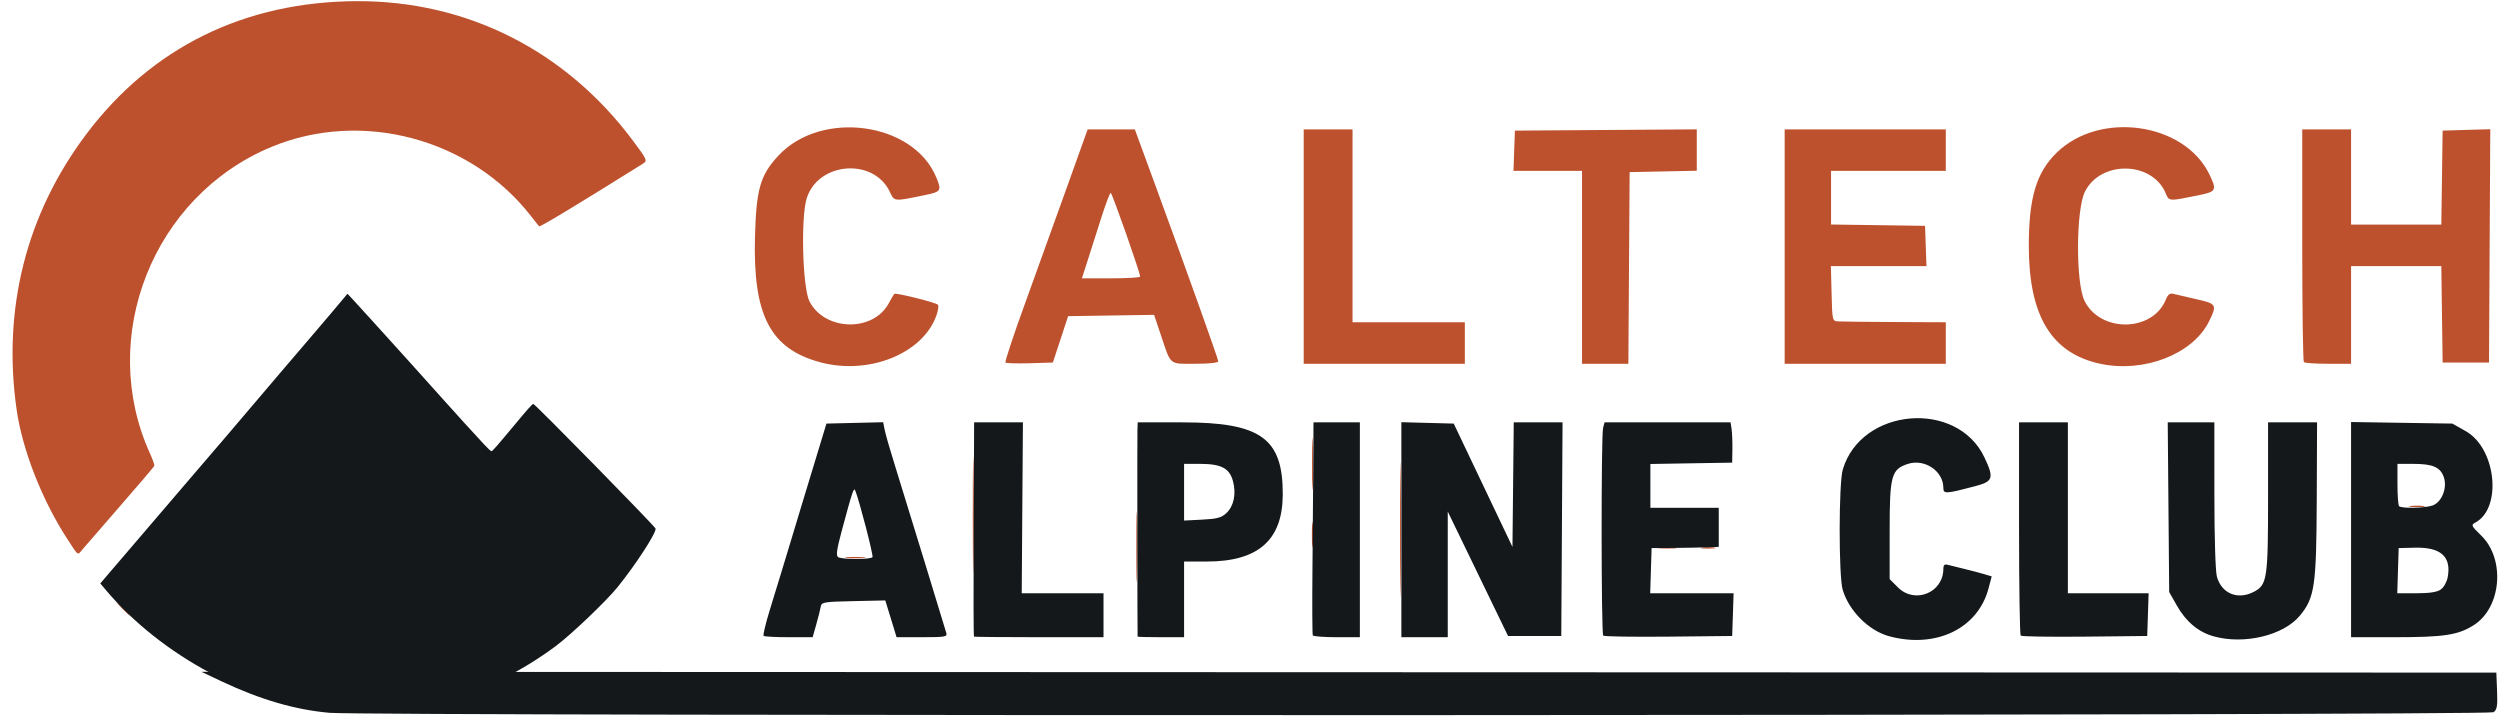
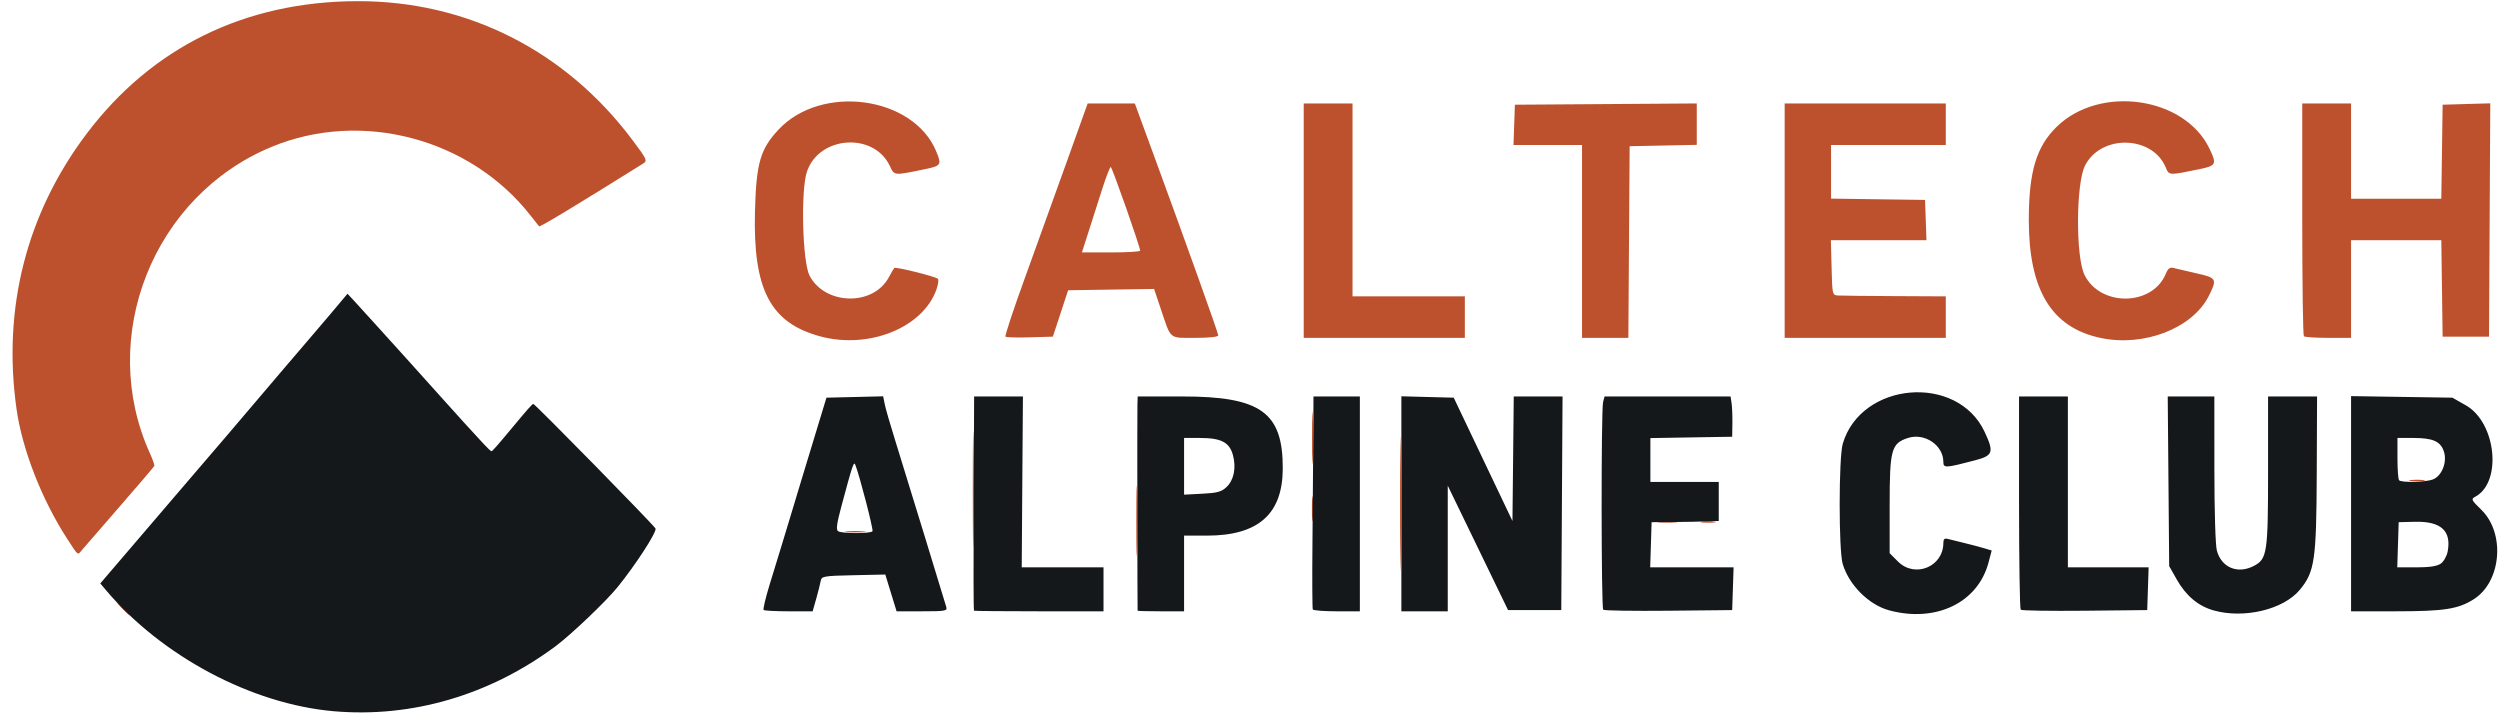
<svg xmlns="http://www.w3.org/2000/svg" viewBox="0 0 1024 293" role="img" aria-label="Caltech Alpine Club">
-   <path fill="#be512d" d="M573.46 217C573.46 192.52 573.59 182.51 573.75 194.75C573.91 206.99 573.91 227.01 573.75 239.25C573.59 251.49 573.46 241.48 573.46 217ZM398.45 211C398.45 189.82 398.59 181.16 398.75 191.75C398.91 202.34 398.91 219.66 398.75 230.25C398.59 240.84 398.45 232.18 398.45 211ZM465.43 224C465.43 211.07 465.57 205.79 465.75 212.25C465.92 218.71 465.92 229.29 465.75 235.75C465.57 242.21 465.43 236.93 465.43 224ZM346.73 228.28C348.5 228.06 351.65 228.05 353.73 228.27C355.8 228.49 354.35 228.67 350.5 228.67C346.65 228.68 344.95 228.5 346.73 228.28ZM537.35 219C537.35 214.32 537.52 212.41 537.73 214.75C537.94 217.09 537.94 220.91 537.73 223.25C537.52 225.59 537.35 223.68 537.35 219ZM679.75 224.28C681.54 224.05 684.46 224.05 686.25 224.28C688.04 224.5 686.58 224.68 683 224.68C679.42 224.68 677.96 224.5 679.75 224.28ZM697.26 224.28C698.78 224.05 701.03 224.06 702.26 224.3C703.49 224.53 702.25 224.72 699.5 224.71C696.75 224.71 695.74 224.51 697.26 224.28ZM987.25 207.28C988.76 207.05 991.24 207.05 992.75 207.28C994.26 207.51 993.02 207.7 990 207.7C986.98 207.7 985.74 207.51 987.25 207.28ZM537.41 190C537.41 180.38 537.56 176.44 537.74 181.25C537.93 186.06 537.93 193.94 537.74 198.75C537.56 203.56 537.41 199.62 537.41 190ZM336.02 148.4C315.5 142.88 308.37 129.21 309.24 97C309.76 77.39 311.42 71.68 318.88 63.7C336.49 44.87 374.04 50 383.44 72.52C385.79 78.13 385.53 78.54 378.75 79.93C365.95 82.57 366.38 82.61 364.45 78.54C357.85 64.63 335.4 66.24 330.5 80.99C327.94 88.7 328.69 117.94 331.59 123.5C337.95 135.69 357.73 136.09 364.07 124.16C365.05 122.33 366.05 120.62 366.31 120.36C366.87 119.79 383.24 123.88 384.17 124.82C384.54 125.2 384.28 127.12 383.6 129.09C378.14 144.77 355.99 153.76 336.02 148.4ZM860.36 149.02C840.3 144.75 831 129.45 831 100.76C831 80.95 834.07 70.69 842.43 62.53C860.08 45.29 894.68 50.19 904.94 71.37C908.1 77.9 907.81 78.48 900.75 79.93C888.3 82.49 888.45 82.5 887.08 79.19C881.62 66.01 860.47 65.56 854 78.5C850.3 85.9 850.18 115.82 853.82 123.21C860.28 136.33 881.59 136.07 887.08 122.81C888.04 120.5 888.77 119.97 890.4 120.4C891.56 120.71 895.76 121.69 899.75 122.58C907.96 124.41 908.2 124.87 904.76 131.76C898.11 145.08 878.19 152.82 860.36 149.02ZM411.84 148.5C411.52 148.19 415.06 137.49 419.7 124.72C424.33 111.95 432.03 90.59 436.81 77.25L445.5 53L455.17 53L464.83 53L466.39 57.25C467.25 59.59 470.18 67.58 472.9 75C485.91 110.46 499 147.05 499 147.98C499 148.6 495.33 149 489.54 149C478.67 149 479.75 149.9 475.49 137.23L472.71 128.96L455.1 129.23L437.5 129.5L434.38 139L431.25 148.5L421.83 148.78C416.64 148.94 412.15 148.81 411.84 148.5ZM534 101L534 53L544 53L554 53L554 92.5L554 132L577 132L600 132L600 140.5L600 149L567 149L534 149L534 101ZM648 109.5L648 70L633.96 70L619.92 70L620.21 61.75L620.5 53.5L657.75 53.24L695 52.98L695 61.46L695 69.94L681.25 70.22L667.5 70.5L667.24 109.75L666.98 149L657.49 149L648 149L648 109.5ZM731 101L731 53L764 53L797 53L797 61.5L797 70L773.5 70L750 70L750 80.98L750 91.96L769.25 92.23L788.5 92.5L788.79 100.75L789.08 109L769.51 109L749.93 109L750.22 120.25C750.5 131.46 750.51 131.5 753 131.65C754.38 131.73 764.84 131.85 776.25 131.9L797 132L797 140.5L797 149L764 149L731 149L731 101ZM943.67 148.33C943.3 147.97 943 126.37 943 100.33L943 53L953 53L963 53L963 72.5L963 92L981.48 92L999.96 92L1000.23 72.75L1000.5 53.5L1010.26 53.21L1020.02 52.93L1019.76 100.71L1019.5 148.5L1010 148.5L1000.5 148.5L1000.23 128.75L999.96 109L981.48 109L963 109L963 129L963 149L953.67 149C948.53 149 944.03 148.7 943.67 148.33ZM467 113.29C467 111.67 455.51 79 454.95 79C454.61 79 452.93 83.39 451.23 88.75C449.52 94.11 447.01 101.99 445.64 106.25L443.15 114L455.08 114C461.63 114 467 113.68 467 113.29Z" />
-   <path fill="#14181a" d="M135 291.97C120.92 290.74 106.59 286.56 90.71 279.06L82.5 275.17L552.5 275.34L1022.5 275.5L1022.8 282.98C1023.04 289.15 1022.79 290.68 1021.36 291.73C1019.41 293.15 151.32 293.39 135 291.97ZM773.82 260.61C765.48 258.36 757.36 250.26 754.77 241.6C753.1 236.02 753.12 198.02 754.8 192.34C762.31 166.92 801.65 163.59 812.86 187.42C816.83 195.87 816.39 197.2 809 199.15C796.83 202.35 796 202.39 796 199.8C795.99 192.93 788.28 187.76 781.42 190.03C774.69 192.25 774.01 194.75 774 217.35L774 237.2L777.4 240.6C784.34 247.54 796 242.76 796 232.98C796 231.46 796.49 230.99 797.75 231.33C798.71 231.58 801.75 232.33 804.5 233C807.25 233.66 810.92 234.63 812.65 235.15L815.8 236.09L814.5 241.02C810.15 257.48 792.96 265.76 773.82 260.61ZM906.71 260.64C900.4 258.86 895.41 254.68 891.61 247.98L888.5 242.5L888.2 207.75L887.9 173L897.45 173L907 173L907.01 202.75C907.01 220.05 907.44 234.05 908.04 236.2C909.96 243.12 916.55 245.84 923.13 242.43C928.64 239.58 929 237.22 929 203.53L929 173L939.04 173L949.07 173L948.94 204.75C948.79 240.12 948.1 244.83 942.01 252.19C935.31 260.28 919.19 264.14 906.71 260.64ZM312.78 260.45C312.48 260.14 313.57 255.53 315.2 250.2C316.83 244.86 319.07 237.57 320.16 234C321.26 230.43 322.76 225.47 323.5 223C324.23 220.53 326.41 213.32 328.33 207C330.26 200.68 333.33 190.55 335.17 184.5L338.51 173.5L350.12 173.22L361.74 172.94L362.38 176.14C362.73 177.9 364.58 184.33 366.49 190.42C368.4 196.51 373.81 214.1 378.52 229.5C383.22 244.9 387.31 258.29 387.6 259.25C388.09 260.84 387.17 261 377.69 261L367.24 261L364.93 253.47L362.62 245.94L349.57 246.22C337.42 246.48 336.5 246.64 336.18 248.5C335.99 249.6 335.16 252.86 334.35 255.75L332.86 261L323.1 261C317.73 261 313.08 260.75 312.78 260.45ZM398.95 260.75C398.74 259.72 398.7 244.07 398.84 211.25L399 173L408.99 173L418.99 173L418.74 208L418.5 243L435.25 243L452 243L452 252L452 261L425.5 261C410.93 261 398.98 260.89 398.95 260.75ZM465.96 260.75C465.86 260.12 465.79 179.13 465.89 176.25L466 173L484.32 173C516.45 173 525.51 179.52 525.42 202.6C525.34 221.2 515.37 230 494.37 230L485 230L485 245.5L485 261L475.5 261C470.27 261 465.98 260.89 465.96 260.75ZM537.72 260.25C537.51 259.84 537.44 247.57 537.58 233C537.72 218.43 537.87 198.96 537.92 189.75L538 173L547.5 173L557 173L557 217L557 261L547.56 261C542.37 261 537.94 260.66 537.72 260.25ZM574 216.97L574 172.93L584.72 173.22L595.45 173.5L607.47 198.75L619.5 224.01L619.77 198.5L620.03 173L630.03 173L640.02 173L639.76 216.75L639.5 260.5L628.6 260.5L617.7 260.5L605.35 235.01L593 209.53L593 235.26L593 261L583.5 261L574 261L574 216.97ZM656.68 260.35C655.84 259.51 655.79 178.38 656.63 175.25L657.23 173L683.04 173L708.84 173L709.26 175.75C709.48 177.26 709.63 180.97 709.59 184L709.5 189.5L692.75 189.77L676 190.05L676 199.02L676 208L690 208L704 208L704 216L704 224L699.25 224.18C696.64 224.28 690.45 224.39 685.5 224.43L676.5 224.5L676.21 233.75L675.92 243L693 243L710.08 243L709.79 251.75L709.5 260.5L683.43 260.77C669.1 260.91 657.06 260.73 656.68 260.35ZM827.68 260.35C827.31 259.97 827 240.17 827 216.33L827 173L837 173L847 173L847 208L847 243L863.54 243L880.08 243L879.79 251.75L879.5 260.5L853.93 260.77C839.87 260.91 828.06 260.73 827.68 260.35ZM963 216.93L963 172.86L983.75 173.18L1004.5 173.5L1010 176.62C1022.45 183.68 1024.98 208.12 1013.87 214.07C1012.06 215.04 1012.23 215.4 1016.32 219.38C1026.25 229.02 1024.59 248.87 1013.26 256.05C1006.83 260.13 1001.13 261 980.95 261L963 261L963 216.93ZM999.74 241.47C1000.94 240.63 1002.21 238.38 1002.57 236.48C1004.16 228 999.8 224.07 989.12 224.33L982.5 224.5L982.21 233.75L981.92 243L989.74 243C995.13 243 998.23 242.53 999.74 241.47ZM357.38 228.2C357.8 227.51 352.08 205.38 350.34 201C349.72 199.43 349.21 200.95 344.64 217.97C342.72 225.12 342.39 227.63 343.3 228.2C344.9 229.22 356.75 229.22 357.38 228.2ZM502.34 210.15C505.41 207.27 506.42 202.27 505.01 197.02C503.6 191.78 500.18 190 491.55 190L485 190L485 201.61L485 213.22L492.44 212.84C498.52 212.54 500.32 212.05 502.34 210.15ZM996.48 207.01C1000.18 205.6 1002.45 199.88 1001.02 195.56C999.64 191.37 996.54 190 988.45 190L982 190L982 198.33C982 202.92 982.3 206.97 982.67 207.33C983.69 208.36 993.54 208.12 996.48 207.01Z" />
+   <g transform="translate(0,-10.61)">
+     <path fill="#be512d" d="M573.46 217C573.46 192.52 573.59 182.51 573.75 194.75C573.91 206.99 573.91 227.01 573.75 239.25C573.59 251.49 573.46 241.48 573.46 217ZM398.45 211C398.45 189.82 398.59 181.16 398.75 191.75C398.91 202.34 398.91 219.66 398.75 230.25C398.59 240.84 398.45 232.18 398.45 211ZM465.43 224C465.43 211.07 465.57 205.79 465.75 212.25C465.92 218.71 465.92 229.29 465.75 235.75C465.57 242.21 465.43 236.93 465.43 224ZM346.73 228.28C348.5 228.06 351.65 228.05 353.73 228.27C355.8 228.49 354.35 228.67 350.5 228.67C346.65 228.68 344.95 228.5 346.73 228.28ZM537.35 219C537.35 214.32 537.52 212.41 537.73 214.75C537.94 217.09 537.94 220.91 537.73 223.25C537.52 225.59 537.35 223.68 537.35 219ZM679.75 224.28C681.54 224.05 684.46 224.05 686.25 224.28C688.04 224.5 686.58 224.68 683 224.68C679.42 224.68 677.96 224.5 679.75 224.28ZM697.26 224.28C698.78 224.05 701.03 224.06 702.26 224.3C703.49 224.53 702.25 224.72 699.5 224.71C696.75 224.71 695.74 224.51 697.26 224.28ZM987.25 207.28C988.76 207.05 991.24 207.05 992.75 207.28C994.26 207.51 993.02 207.7 990 207.7C986.98 207.7 985.74 207.51 987.25 207.28ZM537.41 190C537.41 180.38 537.56 176.44 537.74 181.25C537.93 186.06 537.93 193.94 537.74 198.75C537.56 203.56 537.41 199.62 537.41 190ZM336.02 148.4C315.5 142.88 308.37 129.21 309.24 97C309.76 77.39 311.42 71.68 318.88 63.7C336.49 44.87 374.04 50 383.44 72.52C385.79 78.13 385.53 78.54 378.75 79.93C365.95 82.57 366.38 82.61 364.45 78.54C357.85 64.63 335.4 66.24 330.5 80.99C327.94 88.7 328.69 117.94 331.59 123.5C337.95 135.69 357.73 136.09 364.07 124.16C365.05 122.33 366.05 120.62 366.31 120.36C366.87 119.79 383.24 123.88 384.17 124.82C384.54 125.2 384.28 127.12 383.6 129.09C378.14 144.77 355.99 153.76 336.02 148.4ZM860.36 149.02C840.3 144.75 831 129.45 831 100.76C831 80.95 834.07 70.69 842.43 62.53C860.08 45.29 894.68 50.19 904.94 71.37C908.1 77.9 907.81 78.48 900.75 79.93C888.3 82.49 888.45 82.5 887.08 79.19C881.62 66.01 860.47 65.56 854 78.5C850.3 85.9 850.18 115.82 853.82 123.21C860.28 136.33 881.59 136.07 887.08 122.81C888.04 120.5 888.77 119.97 890.4 120.4C891.56 120.71 895.76 121.69 899.75 122.58C907.96 124.41 908.2 124.87 904.76 131.76C898.11 145.08 878.19 152.82 860.36 149.02ZM411.84 148.5C411.52 148.19 415.06 137.49 419.7 124.72C424.33 111.95 432.03 90.59 436.81 77.25L445.5 53L455.17 53L464.83 53L466.39 57.25C467.25 59.59 470.18 67.58 472.9 75C485.91 110.46 499 147.05 499 147.98C499 148.6 495.33 149 489.54 149C478.67 149 479.75 149.9 475.49 137.23L472.71 128.96L455.1 129.23L437.5 129.5L434.38 139L431.25 148.5L421.83 148.78C416.64 148.94 412.15 148.81 411.84 148.5ZM534 101L534 53L544 53L554 53L554 92.5L554 132L577 132L600 132L600 140.5L600 149L567 149L534 149L534 101ZM648 109.5L648 70L633.96 70L619.92 70L620.21 61.75L620.5 53.5L657.75 53.24L695 52.98L695 61.46L695 69.94L681.25 70.22L667.5 70.5L667.24 109.75L666.98 149L657.49 149L648 149L648 109.5ZM731 101L731 53L764 53L797 53L797 61.5L797 70L773.5 70L750 70L750 80.98L750 91.96L769.25 92.23L788.5 92.5L788.79 100.75L789.08 109L769.51 109L749.93 109L750.22 120.25C750.5 131.46 750.51 131.5 753 131.65C754.38 131.73 764.84 131.85 776.25 131.9L797 132L797 140.5L797 149L764 149L731 149L731 101ZM943.67 148.33C943.3 147.97 943 126.37 943 100.33L943 53L953 53L963 53L963 72.5L963 92L981.48 92L999.96 92L1000.23 72.75L1000.5 53.5L1010.26 53.21L1020.02 52.93L1019.76 100.71L1019.5 148.5L1010 148.5L1000.5 148.5L1000.23 128.75L999.96 109L981.48 109L963 109L963 129L963 149L953.67 149C948.53 149 944.03 148.7 943.67 148.33ZM467 113.29C467 111.67 455.51 79 454.95 79C454.61 79 452.93 83.39 451.23 88.75C449.52 94.11 447.01 101.99 445.64 106.25L443.15 114L455.08 114C461.63 114 467 113.68 467 113.29Z" />
+     <path fill="#14181a" d="M773.82 260.61C765.48 258.36 757.36 250.26 754.77 241.6C753.1 236.02 753.12 198.02 754.8 192.34C762.31 166.92 801.65 163.59 812.86 187.42C816.83 195.87 816.39 197.2 809 199.15C796.83 202.35 796 202.39 796 199.8C795.99 192.93 788.28 187.76 781.42 190.03C774.69 192.25 774.01 194.75 774 217.35L774 237.2L777.4 240.6C784.34 247.54 796 242.76 796 232.98C796 231.46 796.49 230.99 797.75 231.33C798.71 231.58 801.75 232.33 804.5 233C807.25 233.66 810.92 234.63 812.65 235.15L815.8 236.09L814.5 241.02C810.15 257.48 792.96 265.76 773.82 260.61ZM906.71 260.64C900.4 258.86 895.41 254.68 891.61 247.98L888.5 242.5L888.2 207.75L887.9 173L897.45 173L907 173L907.01 202.75C907.01 220.05 907.44 234.05 908.04 236.2C909.96 243.12 916.55 245.84 923.13 242.43C928.64 239.58 929 237.22 929 203.53L929 173L939.04 173L949.07 173L948.94 204.75C948.79 240.12 948.1 244.83 942.01 252.19C935.31 260.28 919.19 264.14 906.71 260.64ZM312.78 260.45C312.48 260.14 313.57 255.53 315.2 250.2C316.83 244.86 319.07 237.57 320.16 234C321.26 230.43 322.76 225.47 323.5 223C324.23 220.53 326.41 213.32 328.33 207C330.26 200.68 333.33 190.55 335.17 184.5L338.51 173.5L350.12 173.22L361.74 172.94L362.38 176.14C362.73 177.9 364.58 184.33 366.49 190.42C368.4 196.51 373.81 214.1 378.52 229.5C383.22 244.9 387.31 258.29 387.6 259.25C388.09 260.84 387.17 261 377.69 261L367.24 261L364.93 253.47L362.62 245.94L349.57 246.22C337.42 246.48 336.5 246.64 336.18 248.5C335.99 249.6 335.16 252.86 334.35 255.75L332.86 261L323.1 261C317.73 261 313.08 260.75 312.78 260.45ZM398.95 260.75C398.74 259.72 398.7 244.07 398.84 211.25L399 173L408.99 173L418.99 173L418.74 208L418.5 243L435.25 243L452 243L452 252L452 261L425.5 261C410.93 261 398.98 260.89 398.95 260.75ZM465.96 260.75C465.86 260.12 465.79 179.13 465.89 176.25L466 173L484.32 173C516.45 173 525.51 179.52 525.42 202.6C525.34 221.2 515.37 230 494.37 230L485 230L485 245.5L485 261L475.5 261C470.27 261 465.98 260.89 465.96 260.75ZM537.72 260.25C537.51 259.84 537.44 247.57 537.58 233C537.72 218.43 537.87 198.96 537.92 189.75L538 173L547.5 173L557 173L557 217L557 261L547.56 261C542.37 261 537.94 260.66 537.72 260.25ZM574 216.97L574 172.93L584.72 173.22L595.45 173.5L607.47 198.75L619.5 224.01L619.77 198.5L620.03 173L630.03 173L640.02 173L639.76 216.75L639.5 260.5L628.6 260.5L617.7 260.5L605.35 235.01L593 209.53L593 235.26L593 261L583.5 261L574 261L574 216.97ZM656.68 260.35C655.84 259.51 655.79 178.38 656.63 175.25L657.23 173L683.04 173L708.84 173L709.26 175.75C709.48 177.26 709.63 180.97 709.59 184L709.5 189.5L692.75 189.77L676 190.05L676 199.02L676 208L690 208L704 208L704 216L704 224L699.25 224.18C696.64 224.28 690.45 224.39 685.5 224.43L676.5 224.5L676.21 233.75L675.92 243L693 243L710.08 243L709.79 251.75L709.5 260.5L683.43 260.77C669.1 260.91 657.06 260.73 656.68 260.35ZM827.68 260.35C827.31 259.97 827 240.17 827 216.33L827 173L837 173L847 173L847 208L847 243L863.54 243L880.08 243L879.79 251.75L879.5 260.5L853.93 260.77C839.87 260.91 828.06 260.73 827.68 260.35ZM963 216.93L963 172.86L983.75 173.18L1004.5 173.5L1010 176.62C1022.45 183.68 1024.98 208.12 1013.87 214.07C1012.06 215.04 1012.23 215.4 1016.32 219.38C1026.25 229.02 1024.59 248.87 1013.26 256.05C1006.83 260.13 1001.13 261 980.95 261L963 261L963 216.93ZM999.74 241.47C1000.94 240.63 1002.21 238.38 1002.57 236.48C1004.16 228 999.8 224.07 989.12 224.33L982.5 224.5L982.21 233.75L981.92 243L989.74 243C995.13 243 998.23 242.53 999.74 241.47ZM357.38 228.2C357.8 227.51 352.08 205.38 350.34 201C349.72 199.43 349.21 200.95 344.64 217.97C342.72 225.12 342.39 227.63 343.3 228.2C344.9 229.22 356.75 229.22 357.38 228.2ZM502.34 210.15C505.41 207.27 506.42 202.27 505.01 197.02C503.6 191.78 500.18 190 491.55 190L485 190L485 201.61L485 213.22L492.44 212.84C498.52 212.54 500.32 212.05 502.34 210.15ZM996.48 207.01C1000.18 205.6 1002.45 199.88 1001.02 195.56C999.64 191.37 996.54 190 988.45 190L982 190L982 198.33C982 202.92 982.3 206.97 982.67 207.33C983.69 208.36 993.54 208.12 996.48 207.01Z" />
+   </g>
  <g transform="matrix(0.57,0,0,0.57,-8.97,0.15)">
    <path fill="#be512d" d="M104 437.5C101.57 435.02 99.81 433 100.08 433C100.36 433 102.57 435.02 105 437.5C107.43 439.98 109.19 442 108.92 442C108.64 442 106.43 439.98 104 437.5ZM64.23 387.25C45.81 358.92 31.72 322.85 27.59 293.5C17.45 221.4 34.66 153.55 77.59 96.36C124.56 33.79 191.71 0.79 272.5 0.57C351.37 0.35 422.16 36.11 470.3 100.47C480.79 114.49 481.12 115.25 477.75 117.36C428.52 148.11 403.7 163.08 403.11 162.38C402.7 161.9 400.04 158.53 397.21 154.9C353.81 99.24 275.74 78.43 210.94 105.25C125.65 140.54 85.45 242.08 123.62 325.83C125.51 329.99 126.87 333.91 126.62 334.54C126.38 335.17 115.23 348.25 101.84 363.62C88.45 378.98 76.29 393 74.81 394.78C71.34 398.94 72.25 399.58 64.23 387.25Z" />
    <path fill="#14181a" d="M255.5 510.82C196.64 505.7 131.86 471.24 91.82 423.75L87.81 418.99L92.71 413.25C108.49 394.75 151.65 344.33 152.49 343.4C154.92 340.75 194.12 294.8 219.81 264.5C230.06 252.4 239.07 241.87 239.81 241.1C240.56 240.32 246.63 233.2 253.3 225.26L265.44 210.83L269.97 215.68C272.46 218.34 278.32 224.78 283 229.98C287.68 235.19 294.2 242.39 297.5 246C300.8 249.61 306.88 256.33 311 260.94C315.12 265.54 318.95 269.81 319.5 270.41C320.05 271.01 326.56 278.25 333.96 286.5C346.58 300.57 351.49 305.97 363.32 318.78C365.97 321.65 368.48 324 368.91 324C369.56 324 373.17 319.88 385.13 305.5C394.91 293.74 398.25 290 398.96 290C400.21 290 486.45 377.94 486.83 379.59C487.49 382.51 472.49 405.62 459.55 421.61C451.32 431.79 426.12 455.81 415 464.08C367.69 499.28 311.64 515.71 255.5 510.82Z" />
  </g>
</svg>
